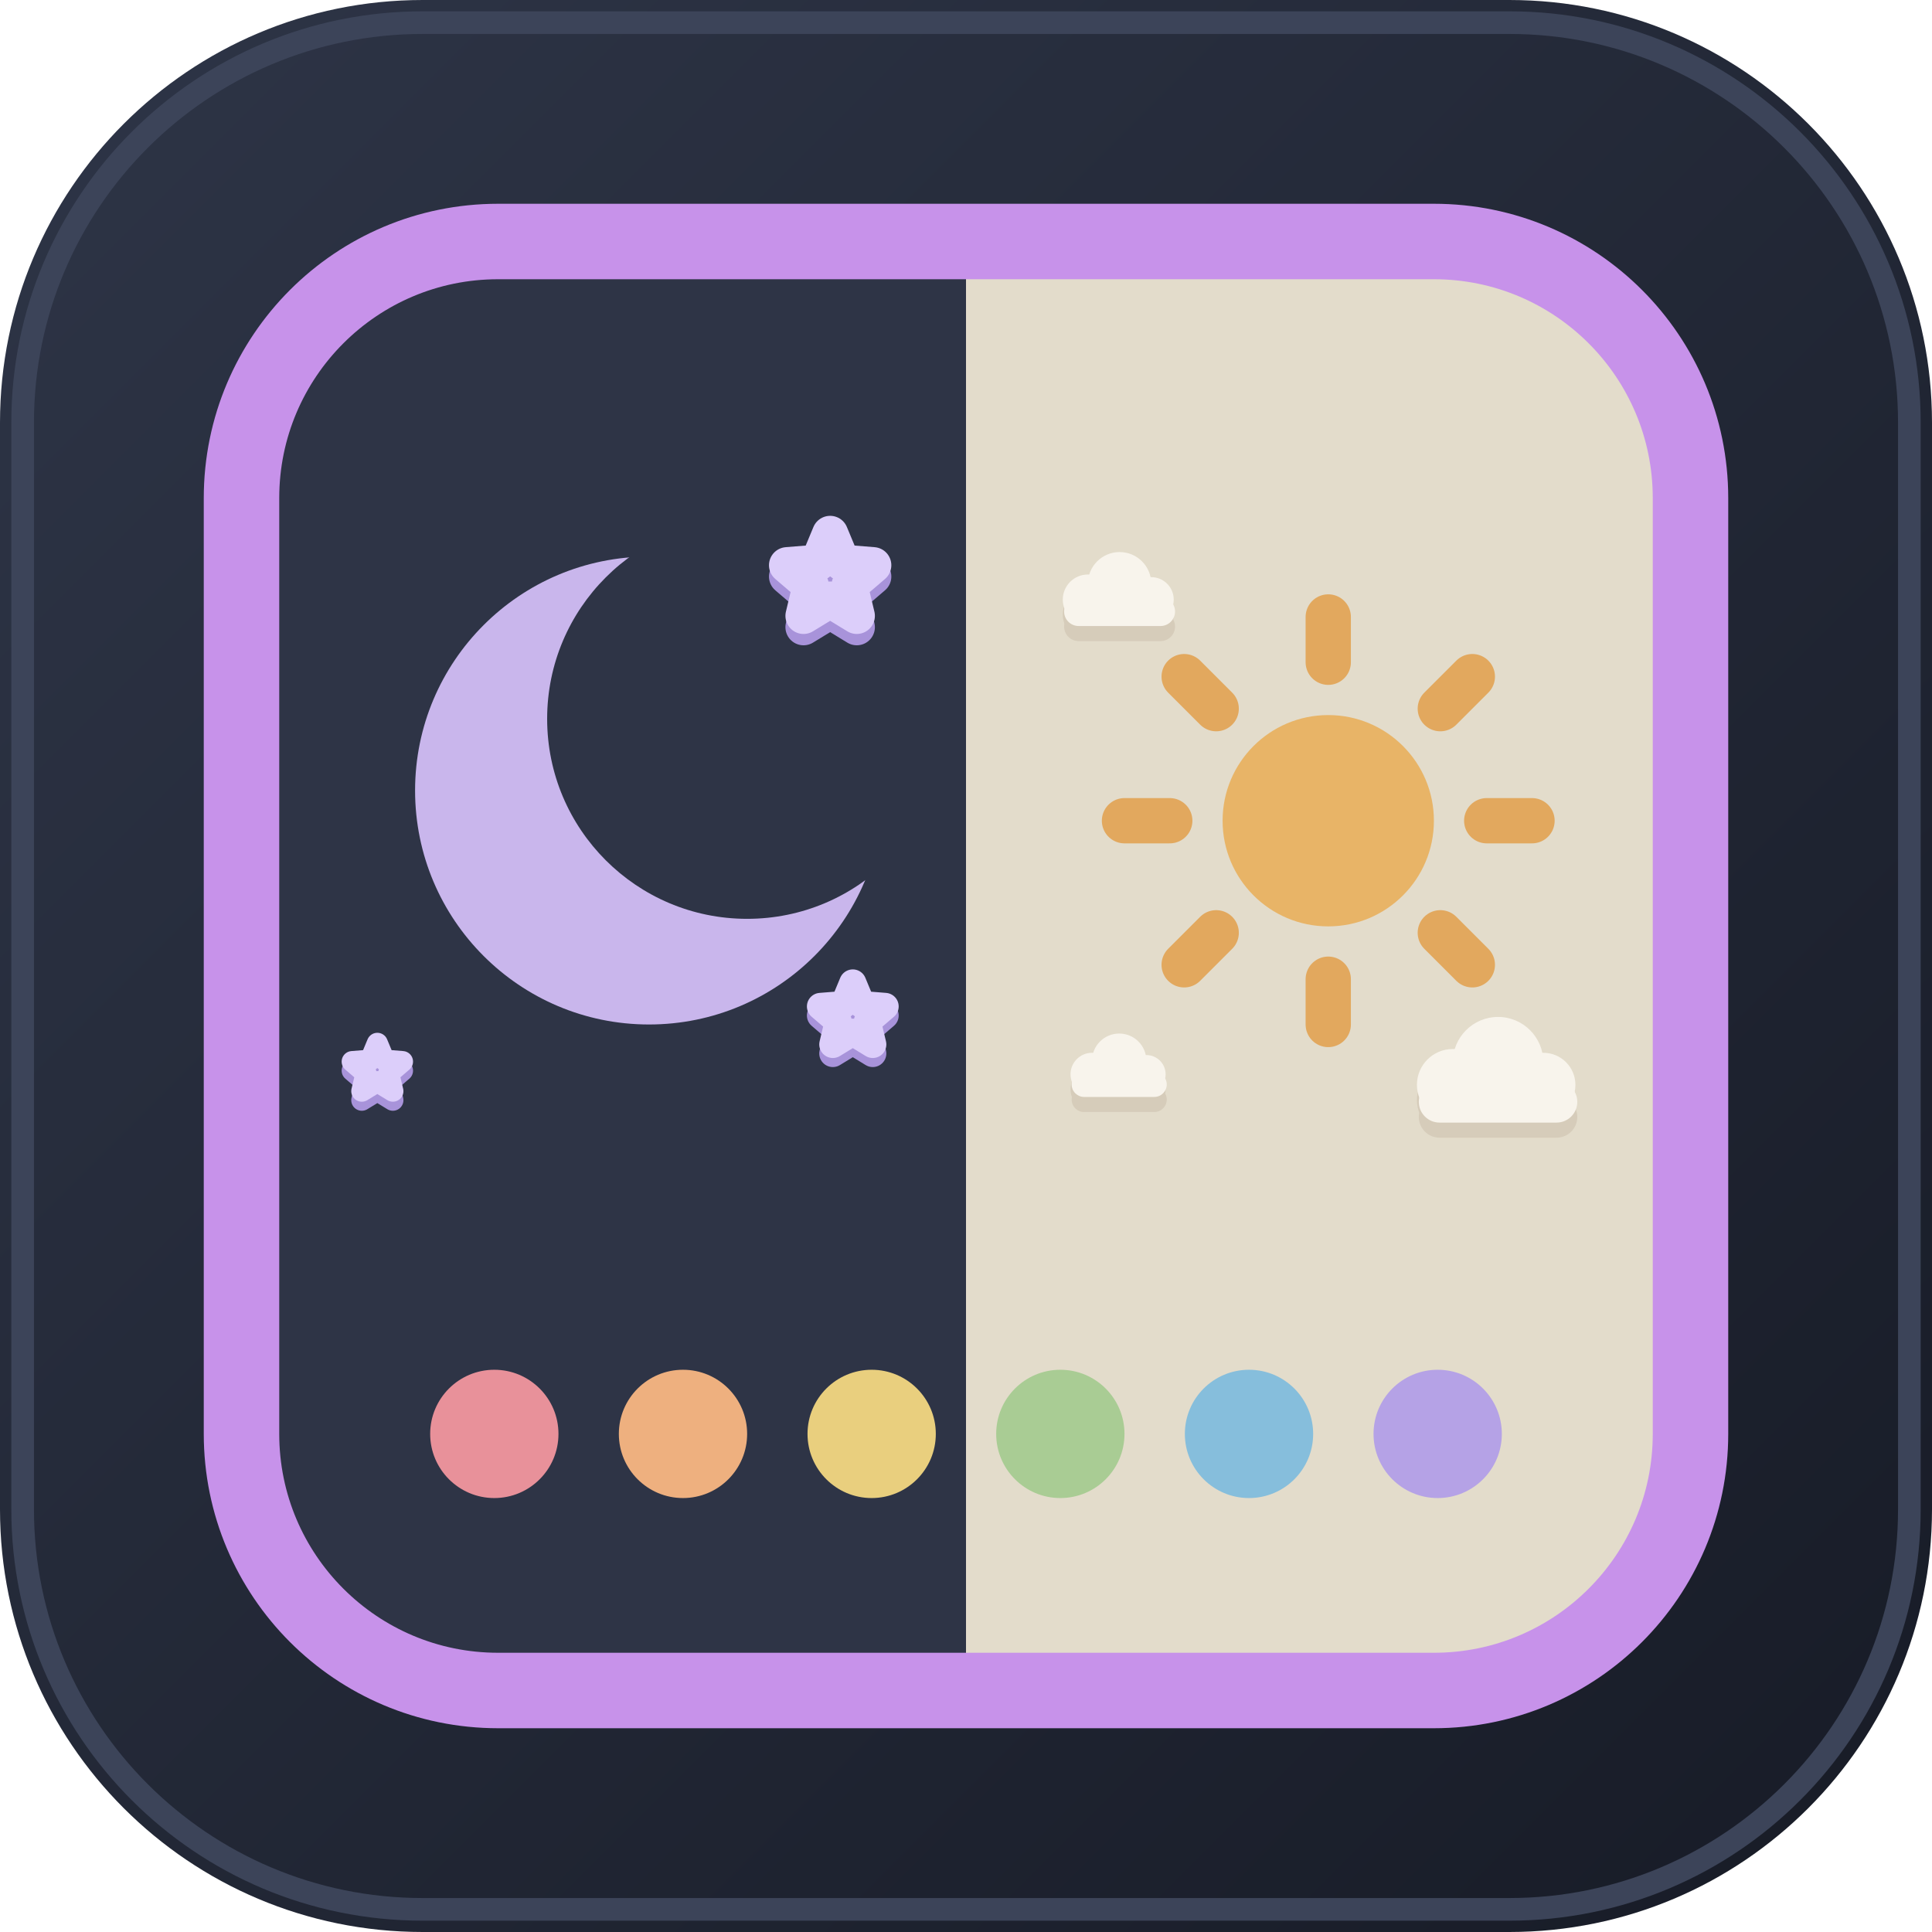
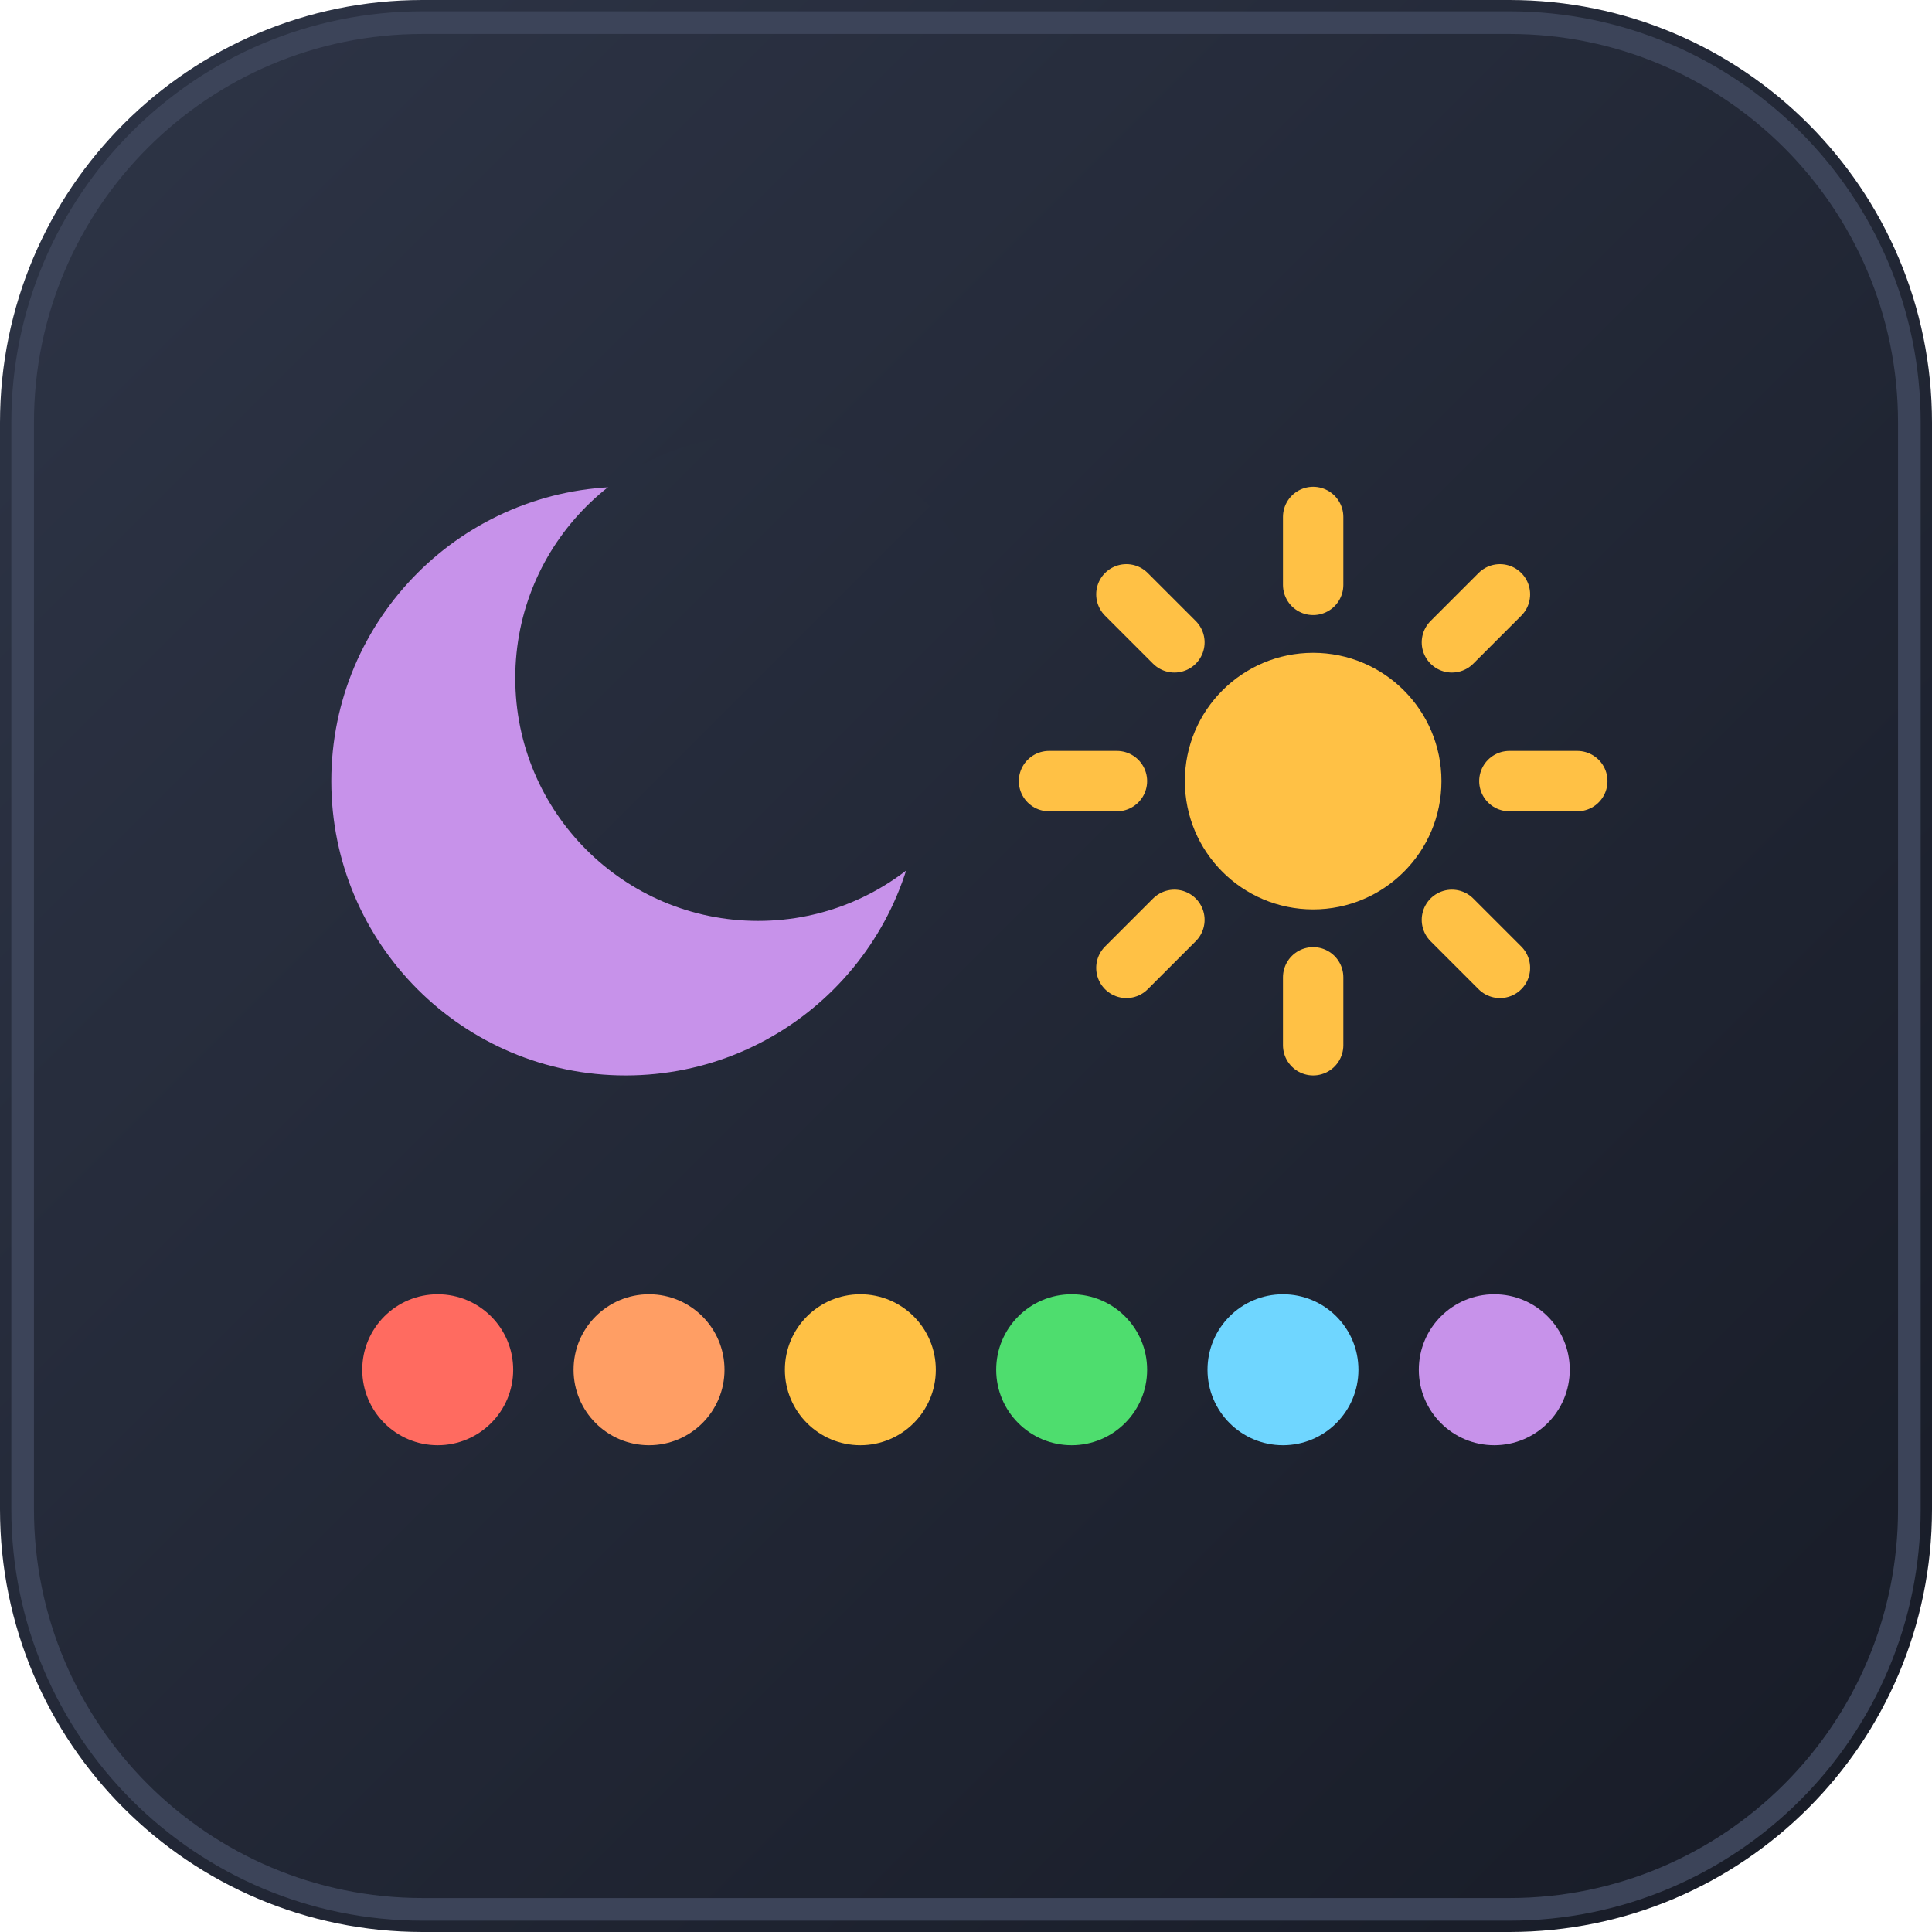
<svg xmlns="http://www.w3.org/2000/svg" width="256" height="256" viewBox="0 0 256 256" role="img" aria-label="Editor Comfort Theme">
  <defs>
    <linearGradient id="g0" x1="0" y1="0" x2="1" y2="1">
      <stop offset="0" stop-color="#2E3547" />
      <stop offset="1" stop-color="#171B26" />
    </linearGradient>
+     <linearGradient id="g1" x1="0" y1="0" x2="1" y2="1">
+       <stop offset="0" stop-color="#282f3f" />
+       <stop offset="1" stop-color="#232837" />
+     </linearGradient>
  </defs>
  <rect x="0" y="0" width="256" height="256" rx="56" fill="url(#g0)" />
  <rect x="3" y="3" width="250" height="250" rx="53" fill="none" stroke="#3C4459" stroke-width="3" />
-   <rect x="32" y="32" width="192" height="192" rx="34" fill="#2E3446" />
-   <rect x="128" y="32" width="96" height="192" rx="34" fill="#E3DCCB" />
-   <rect x="128" y="32" width="36" height="192" rx="0" fill="#E3DCCB" />
-   <rect x="32" y="32" width="192" height="192" rx="34" fill="none" stroke="#C792EA" stroke-width="10" />
-   <circle cx="86" cy="104.75" r="31" fill="#C9B6EC" />
-   <circle cx="99" cy="95.25" r="26.5" fill="#2E3446" />
-   <path d="M110 72.25 L111.587 76.066 L115.706 76.396 L112.568 79.084 L113.527 83.104 L110 80.95 L106.473 83.104 L107.432 79.084 L104.294 76.396 L108.413 76.066 L110 72.25" fill="none" stroke="#A893DA" stroke-width="4.8" stroke-linecap="round" stroke-linejoin="round" />
-   <path d="M110 70.75 L111.587 74.566 L115.706 74.896 L112.568 77.584 L113.527 81.604 L110 79.45 L106.473 81.604 L107.432 77.584 L104.294 74.896 L108.413 74.566 L110 70.75" fill="none" stroke="#DCCEFA" stroke-width="4.8" stroke-linecap="round" stroke-linejoin="round" />
-   <path d="M113 131.45 L114.19 134.312 L117.28 134.559 L114.926 136.576 L115.645 139.591 L113 137.975 L110.355 139.591 L111.074 136.576 L108.72 134.559 L111.81 134.312 L113 131.45" fill="none" stroke="#A893DA" stroke-width="3.6" stroke-linecap="round" stroke-linejoin="round" />
-   <path d="M113 130.25 L114.19 133.112 L117.28 133.359 L114.926 135.376 L115.645 138.391 L113 136.775 L110.355 138.391 L111.074 135.376 L108.72 133.359 L111.81 133.112 L113 130.25" fill="none" stroke="#DCCEFA" stroke-width="3.6" stroke-linecap="round" stroke-linejoin="round" />
-   <path d="M50 139.45 L50.926 141.676 L53.329 141.868 L51.498 143.437 L52.057 145.782 L50 144.525 L47.943 145.782 L48.502 143.437 L46.671 141.868 L49.074 141.676 L50 139.45" fill="none" stroke="#A893DA" stroke-width="2.8" stroke-linecap="round" stroke-linejoin="round" />
-   <path d="M50 138.25 L50.926 140.476 L53.329 140.668 L51.498 142.237 L52.057 144.582 L50 143.325 L47.943 144.582 L48.502 142.237 L46.671 140.668 L49.074 140.476 L50 138.25" fill="none" stroke="#DCCEFA" stroke-width="2.8" stroke-linecap="round" stroke-linejoin="round" />
-   <path d="M197 108.75 L203 108.75" fill="none" stroke="#E2A85E" stroke-width="6" stroke-linecap="round" stroke-linejoin="round" />
-   <path d="M190.849 123.599 L195.092 127.842" fill="none" stroke="#E2A85E" stroke-width="6" stroke-linecap="round" stroke-linejoin="round" />
-   <path d="M176 129.75 L176 135.75" fill="none" stroke="#E2A85E" stroke-width="6" stroke-linecap="round" stroke-linejoin="round" />
-   <path d="M161.151 123.599 L156.908 127.842" fill="none" stroke="#E2A85E" stroke-width="6" stroke-linecap="round" stroke-linejoin="round" />
-   <path d="M155 108.75 L149 108.75" fill="none" stroke="#E2A85E" stroke-width="6" stroke-linecap="round" stroke-linejoin="round" />
-   <path d="M161.151 93.901 L156.908 89.658" fill="none" stroke="#E2A85E" stroke-width="6" stroke-linecap="round" stroke-linejoin="round" />
-   <path d="M176 87.75 L176 81.75" fill="none" stroke="#E2A85E" stroke-width="6" stroke-linecap="round" stroke-linejoin="round" />
-   <path d="M190.849 93.901 L195.092 89.658" fill="none" stroke="#E2A85E" stroke-width="6" stroke-linecap="round" stroke-linejoin="round" />
-   <circle cx="176" cy="108.75" r="14" fill="#E8B467" />
-   <circle cx="192.5" cy="145.75" r="4.75" fill="#D6CCBA" />
-   <circle cx="198.5" cy="142.75" r="6" fill="#D6CCBA" />
-   <circle cx="204.5" cy="145.75" r="4.25" fill="#D6CCBA" />
-   <rect x="188" y="145.25" width="21" height="5.5" rx="2.75" fill="#D6CCBA" />
-   <circle cx="192.5" cy="143.75" r="4.75" fill="#F8F4EC" />
-   <circle cx="198.5" cy="140.75" r="6" fill="#F8F4EC" />
-   <circle cx="204.5" cy="143.75" r="4.25" fill="#F8F4EC" />
-   <rect x="188" y="143.25" width="21" height="5.5" rx="2.75" fill="#F8F4EC" />
-   <circle cx="144.15" cy="81.45" r="3.325" fill="#D6CCBA" />
-   <circle cx="148.35" cy="79.35" r="4.2" fill="#D6CCBA" />
-   <circle cx="152.55" cy="81.45" r="2.975" fill="#D6CCBA" />
-   <rect x="141" y="81.1" width="14.7" height="3.85" rx="1.925" fill="#D6CCBA" />
-   <circle cx="144.15" cy="79.45" r="3.325" fill="#F8F4EC" />
-   <circle cx="148.35" cy="77.35" r="4.2" fill="#F8F4EC" />
-   <circle cx="152.55" cy="79.45" r="2.975" fill="#F8F4EC" />
-   <rect x="141" y="79.1" width="14.7" height="3.85" rx="1.925" fill="#F8F4EC" />
-   <circle cx="144.7" cy="144.35" r="2.85" fill="#D6CCBA" />
-   <circle cx="148.3" cy="142.55" r="3.6" fill="#D6CCBA" />
-   <circle cx="151.9" cy="144.35" r="2.55" fill="#D6CCBA" />
-   <rect x="142" y="144.05" width="12.6" height="3.3" rx="1.65" fill="#D6CCBA" />
-   <circle cx="144.7" cy="142.35" r="2.85" fill="#F8F4EC" />
-   <circle cx="148.3" cy="140.55" r="3.6" fill="#F8F4EC" />
-   <circle cx="151.9" cy="142.35" r="2.55" fill="#F8F4EC" />
-   <rect x="142" y="142.05" width="12.6" height="3.3" rx="1.65" fill="#F8F4EC" />
-   <circle cx="65.5" cy="190" r="8.5" fill="#E8919A" />
-   <circle cx="90.5" cy="190" r="8.5" fill="#EEB07F" />
-   <circle cx="115.5" cy="190" r="8.5" fill="#E9CF7E" />
-   <circle cx="140.5" cy="190" r="8.5" fill="#A9CC94" />
-   <circle cx="165.5" cy="190" r="8.5" fill="#86BEDC" />
-   <circle cx="190.5" cy="190" r="8.5" fill="#B5A2E6" />
+   <circle cx="82.9" cy="103.5" r="39" fill="#C792EA" />
+   <circle cx="100.45" cy="89.85" r="32.175" fill="url(#g1)" />
+   <path d="M200 103.5 L209 103.5" fill="none" stroke="#FFC145" stroke-width="8" stroke-linecap="round" stroke-linejoin="round" />
+   <path d="M192.385 121.885 L198.749 128.249" fill="none" stroke="#FFC145" stroke-width="8" stroke-linecap="round" stroke-linejoin="round" />
+   <path d="M174 129.5 L174 138.5" fill="none" stroke="#FFC145" stroke-width="8" stroke-linecap="round" stroke-linejoin="round" />
+   <path d="M155.615 121.885 L149.251 128.249" fill="none" stroke="#FFC145" stroke-width="8" stroke-linecap="round" stroke-linejoin="round" />
+   <path d="M148 103.5 L139 103.5" fill="none" stroke="#FFC145" stroke-width="8" stroke-linecap="round" stroke-linejoin="round" />
+   <path d="M155.615 85.115 L149.251 78.751" fill="none" stroke="#FFC145" stroke-width="8" stroke-linecap="round" stroke-linejoin="round" />
+   <path d="M174 77.5 L174 68.5" fill="none" stroke="#FFC145" stroke-width="8" stroke-linecap="round" stroke-linejoin="round" />
+   <path d="M192.385 85.115 L198.749 78.751" fill="none" stroke="#FFC145" stroke-width="8" stroke-linecap="round" stroke-linejoin="round" />
+   <circle cx="174" cy="103.5" r="17" fill="#FFC145" />
+   <circle cx="58" cy="181.5" r="10" fill="#FF6B60" />
+   <circle cx="86" cy="181.5" r="10" fill="#FF9E64" />
+   <circle cx="114" cy="181.5" r="10" fill="#FFC145" />
+   <circle cx="142" cy="181.5" r="10" fill="#4EDD6E" />
+   <circle cx="170" cy="181.5" r="10" fill="#6FD6FF" />
+   <circle cx="198" cy="181.5" r="10" fill="#C792EA" />
</svg>
